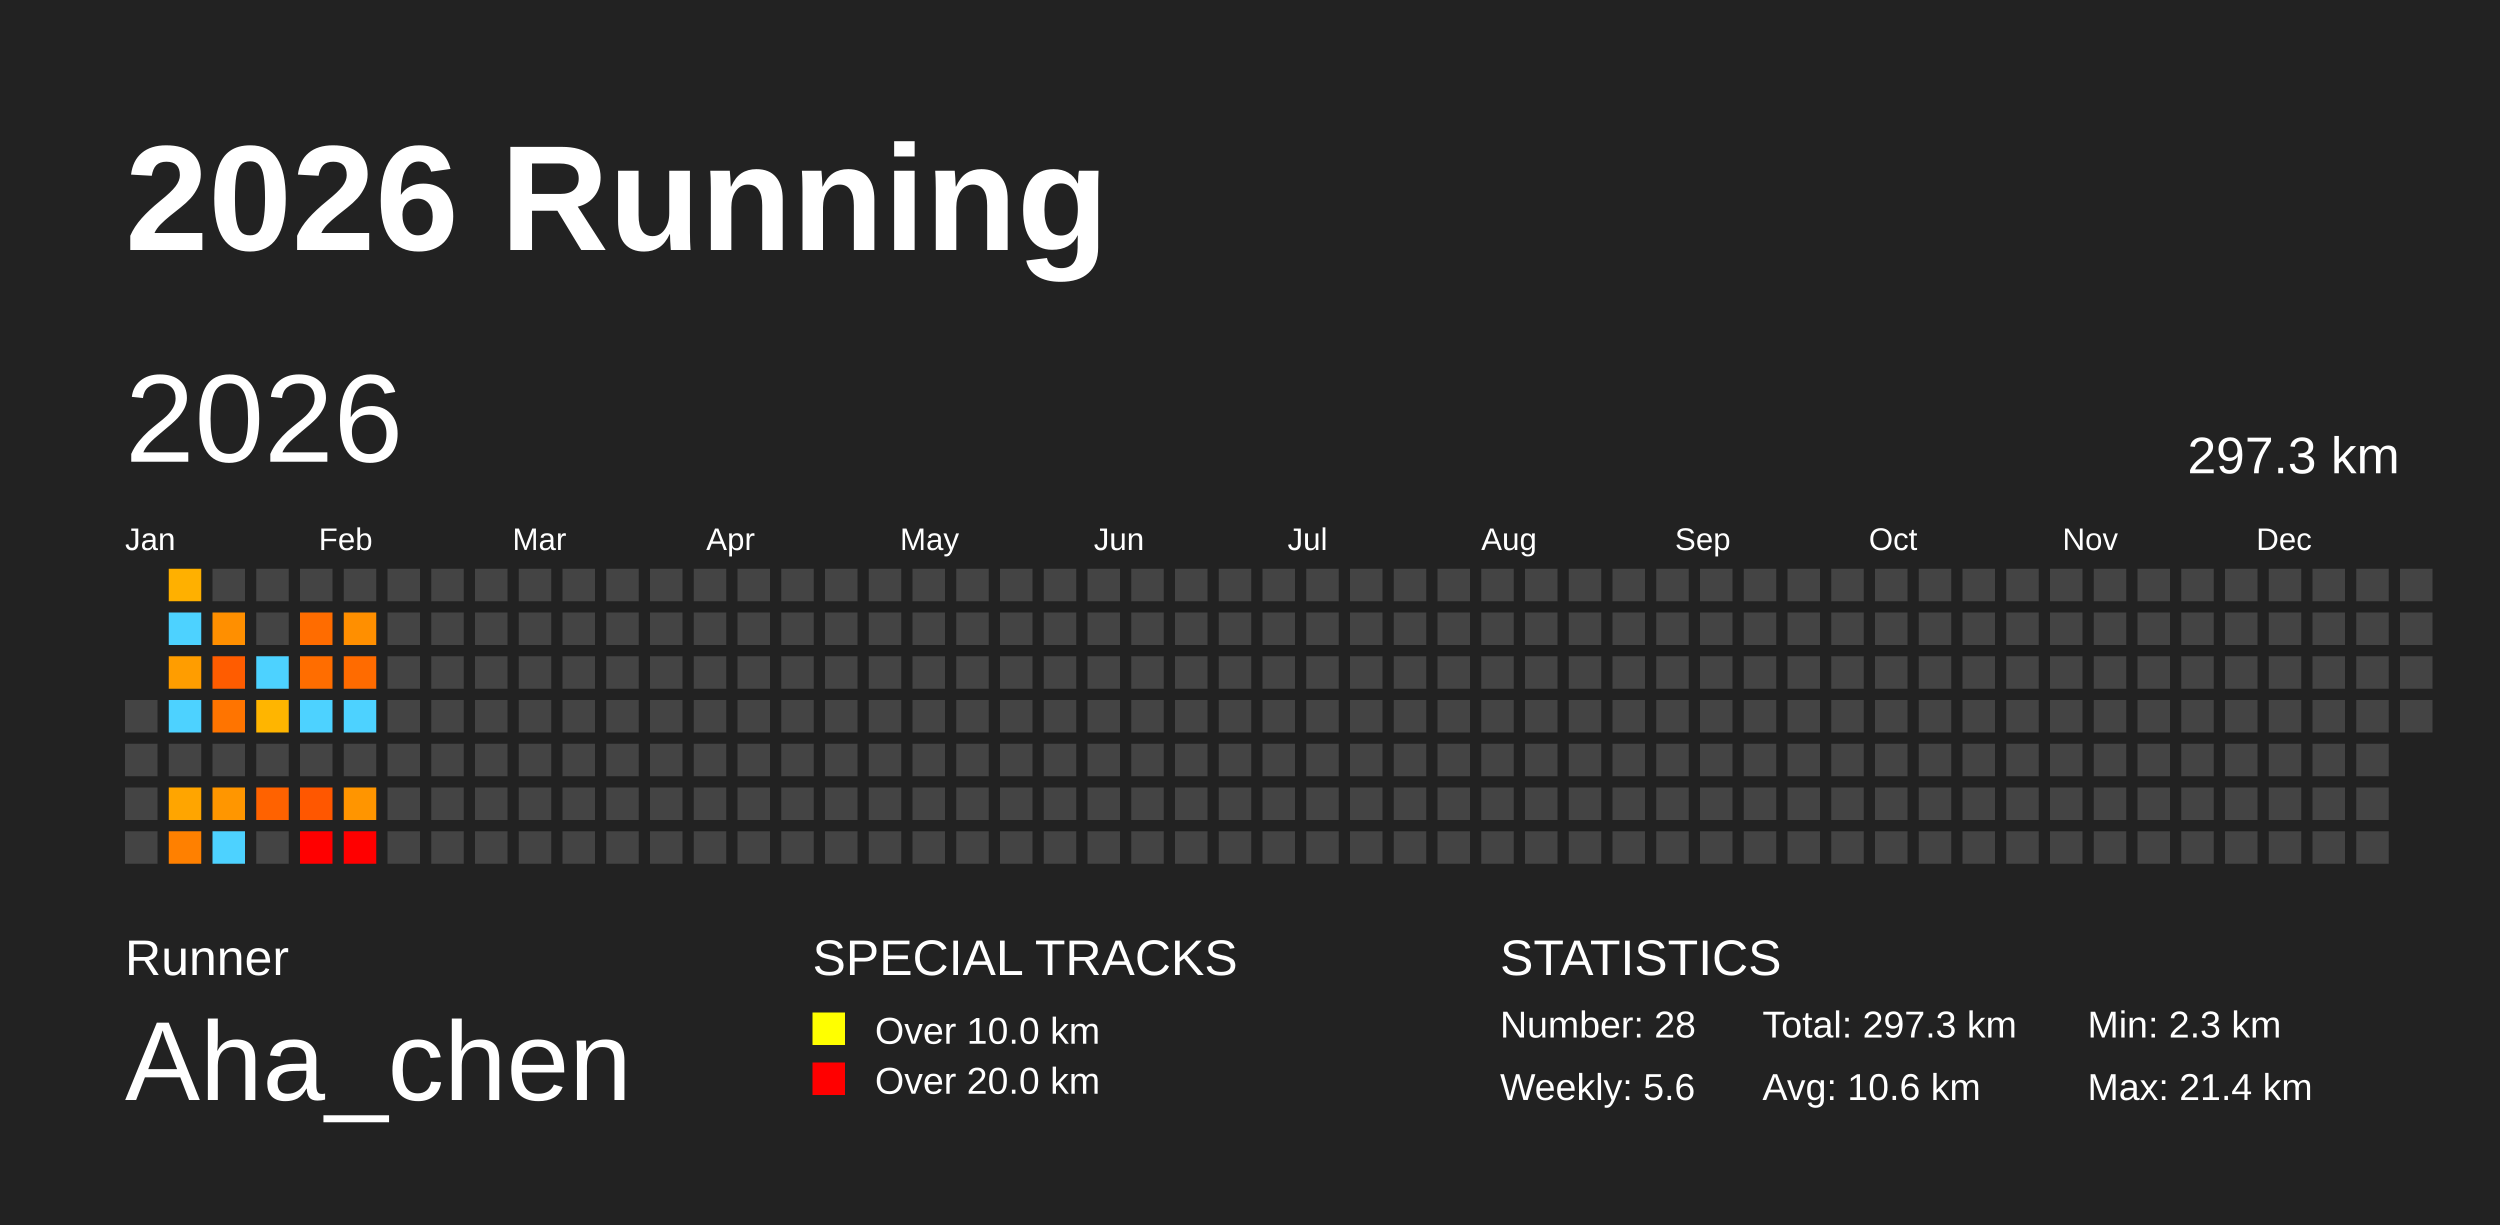
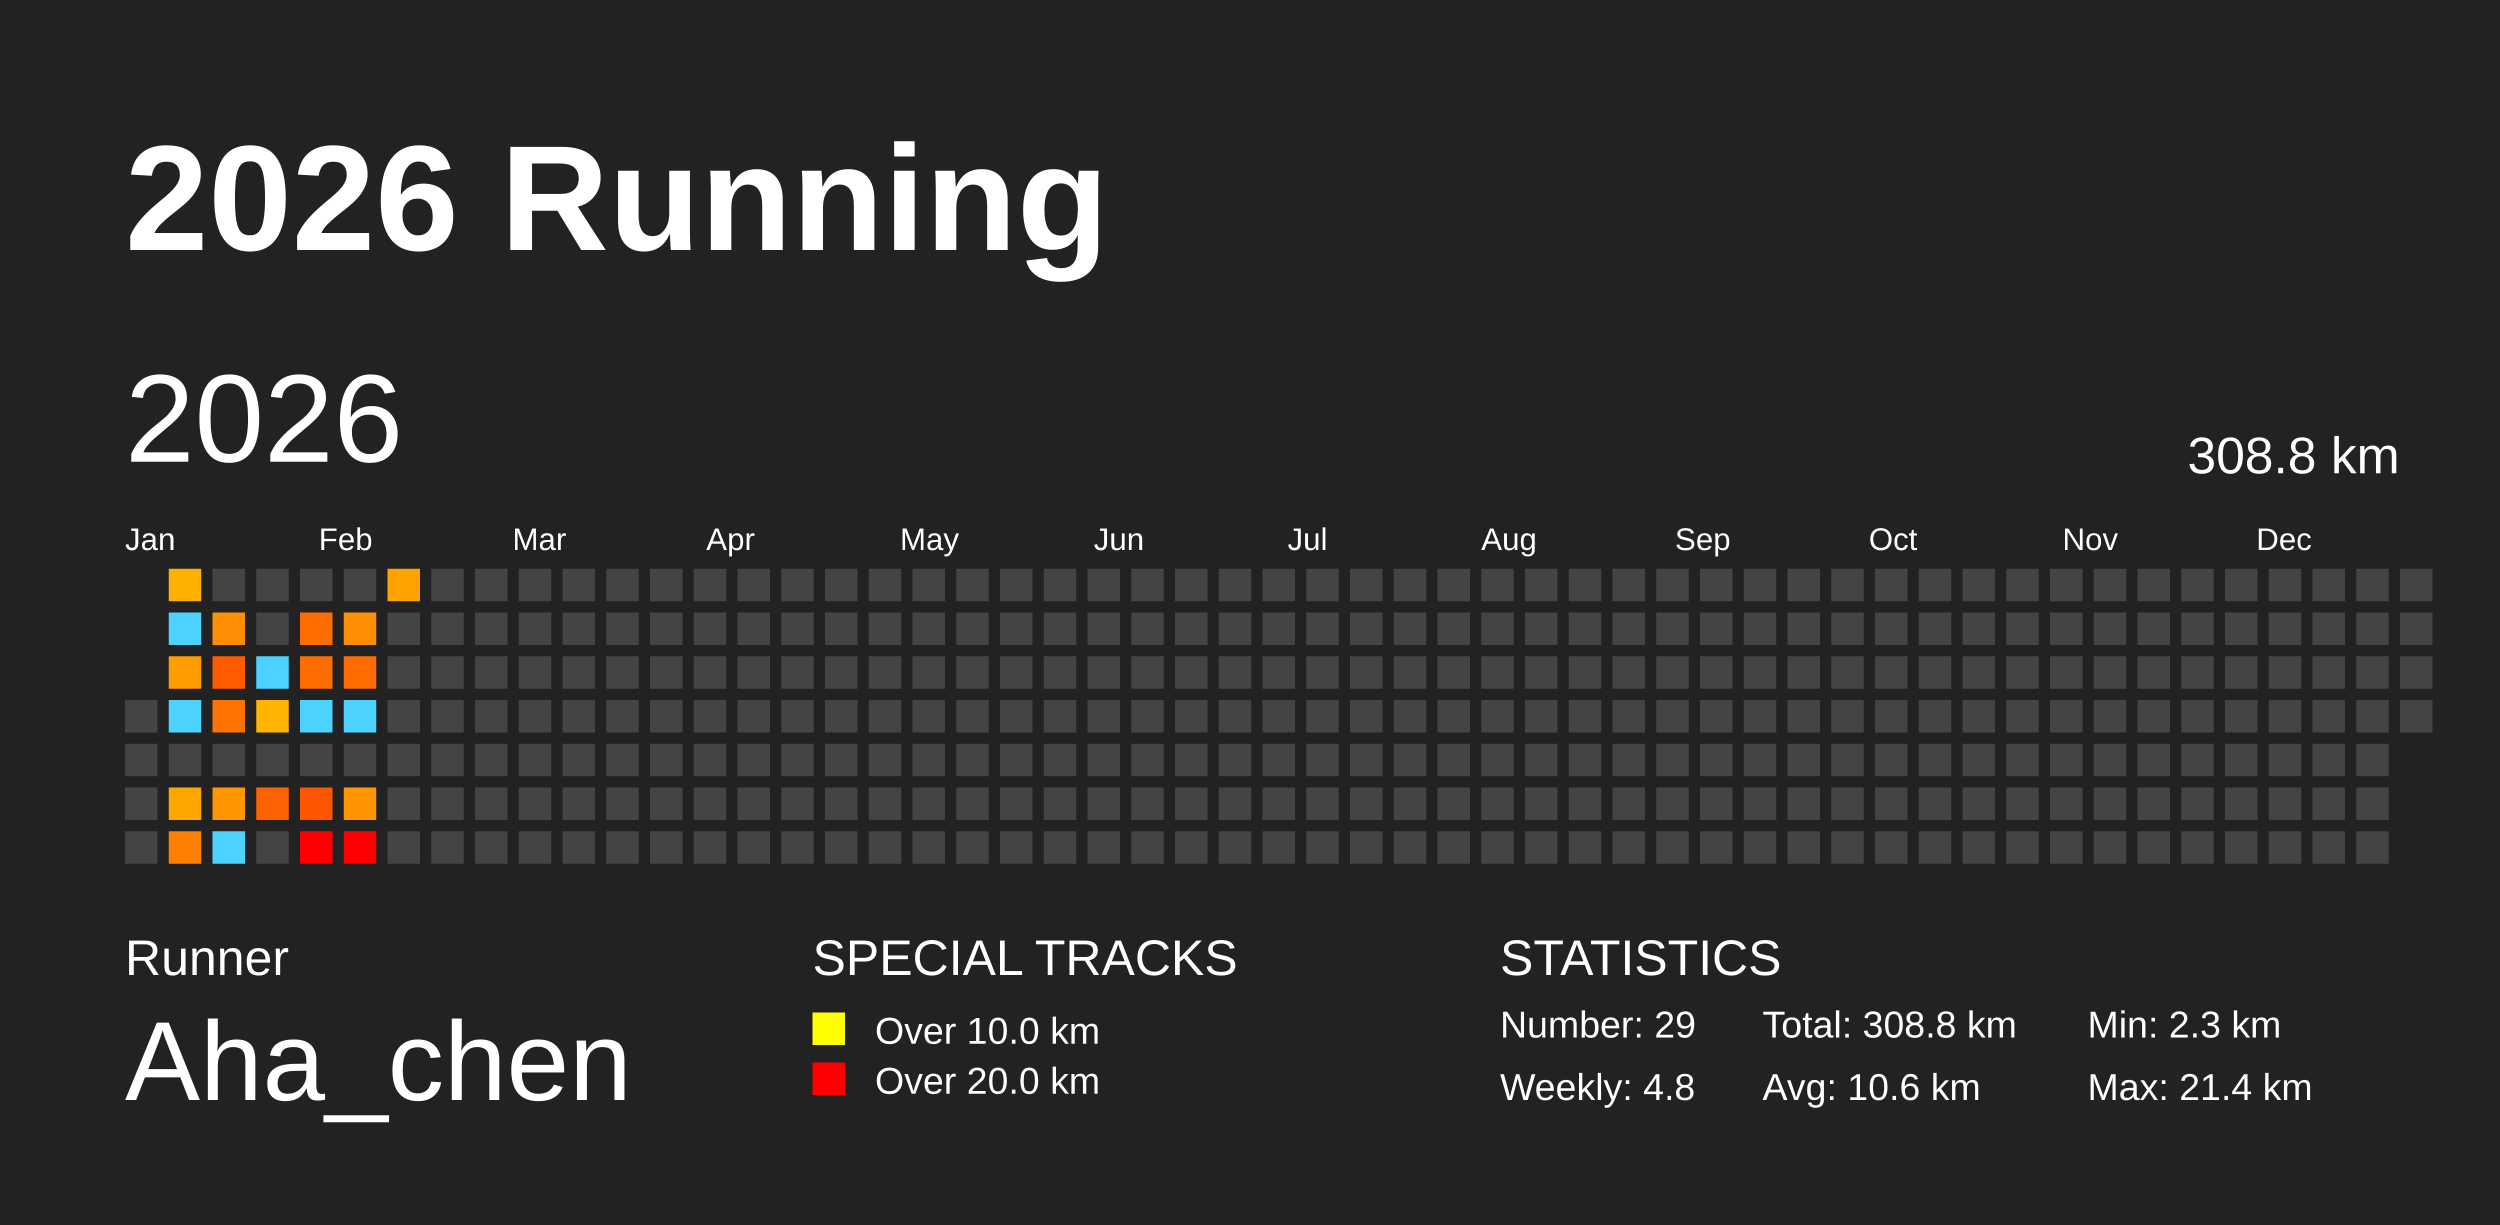
<svg xmlns="http://www.w3.org/2000/svg" baseProfile="full" height="98mm" version="1.1" viewBox="0,0,200,98" width="200mm">
  <defs />
  <rect fill="#222222" height="98" width="200" x="0" y="0" />
  <text fill="#FFFFFF" style="font-size:12px; font-family:Arial; font-weight:bold;" x="10" y="20">2026 Running</text>
  <text fill="#FFFFFF" style="font-size:4px; font-family:Arial" x="10" y="78">Runner</text>
  <text fill="#FFFFFF" style="font-size:9px; font-family:Arial" x="10" y="88">Aha_chen</text>
  <text fill="#FFFFFF" style="font-size:4px; font-family:Arial" x="65" y="78">SPECIAL TRACKS</text>
  <rect fill="yellow" height="2.6" width="2.6" x="65" y="81" />
  <text fill="#FFFFFF" style="font-size:3px; font-family:Arial" x="70" y="83.5">Over 10.0 km</text>
  <rect fill="red" height="2.6" width="2.6" x="65" y="85" />
  <text fill="#FFFFFF" style="font-size:3px; font-family:Arial" x="70" y="87.5">Over 20.0 km</text>
  <text fill="#FFFFFF" style="font-size:4px; font-family:Arial" x="120" y="78">STATISTICS</text>
-   <text fill="#FFFFFF" style="font-size:3px; font-family:Arial" x="120" y="83">Number: 28</text>
-   <text fill="#FFFFFF" style="font-size:3px; font-family:Arial" x="120" y="88">Weekly: 5.6</text>
-   <text fill="#FFFFFF" style="font-size:3px; font-family:Arial" x="141" y="83">Total: 297.3 km</text>
+   <text fill="#FFFFFF" style="font-size:3px; font-family:Arial" x="120" y="83">Number: 29</text>
+   <text fill="#FFFFFF" style="font-size:3px; font-family:Arial" x="120" y="88">Weekly: 4.8</text>
+   <text fill="#FFFFFF" style="font-size:3px; font-family:Arial" x="141" y="83">Total: 308.8 km</text>
  <text fill="#FFFFFF" style="font-size:3px; font-family:Arial" x="141" y="88">Avg: 10.6 km</text>
  <text fill="#FFFFFF" style="font-size:3px; font-family:Arial" x="167" y="83">Min: 2.3 km</text>
  <text fill="#FFFFFF" style="font-size:3px; font-family:Arial" x="167" y="88">Max: 21.4 km</text>
  <text dominant-baseline="hanging" fill="#FFFFFF" style="font-size:10.0px; font-family:Arial;" x="10" y="30">2026</text>
-   <text dominant-baseline="hanging" fill="#FFFFFF" style="font-size:4.125px; font-family:Arial;" x="175" y="35">297.3 km</text>
+   <text dominant-baseline="hanging" fill="#FFFFFF" style="font-size:4.125px; font-family:Arial;" x="175" y="35">308.8 km</text>
  <text fill="#FFFFFF" style="font-size:2.5px; font-family:Arial" x="10.0" y="44">Jan</text>
  <text fill="#FFFFFF" style="font-size:2.5px; font-family:Arial" x="25.5" y="44">Feb</text>
  <text fill="#FFFFFF" style="font-size:2.5px; font-family:Arial" x="41.0" y="44">Mar</text>
  <text fill="#FFFFFF" style="font-size:2.5px; font-family:Arial" x="56.5" y="44">Apr</text>
  <text fill="#FFFFFF" style="font-size:2.5px; font-family:Arial" x="72.0" y="44">May</text>
  <text fill="#FFFFFF" style="font-size:2.5px; font-family:Arial" x="87.5" y="44">Jun</text>
  <text fill="#FFFFFF" style="font-size:2.5px; font-family:Arial" x="103.0" y="44">Jul</text>
  <text fill="#FFFFFF" style="font-size:2.5px; font-family:Arial" x="118.5" y="44">Aug</text>
  <text fill="#FFFFFF" style="font-size:2.5px; font-family:Arial" x="134.0" y="44">Sep</text>
  <text fill="#FFFFFF" style="font-size:2.5px; font-family:Arial" x="149.5" y="44">Oct</text>
  <text fill="#FFFFFF" style="font-size:2.5px; font-family:Arial" x="165.0" y="44">Nov</text>
  <text fill="#FFFFFF" style="font-size:2.5px; font-family:Arial" x="180.5" y="44">Dec</text>
  <rect fill="#444444" height="2.6" width="2.6" x="10.0" y="56.0" />
  <rect fill="#444444" height="2.6" width="2.6" x="10.0" y="59.5" />
  <rect fill="#444444" height="2.6" width="2.6" x="10.0" y="63.0" />
  <rect fill="#444444" height="2.6" width="2.6" x="10.0" y="66.5" />
  <rect fill="#ffb000" height="2.6" width="2.6" x="13.5" y="45.5" />
  <rect fill="#4dd2ff" height="2.6" width="2.6" x="13.5" y="49.0" />
  <rect fill="#ff9d00" height="2.6" width="2.6" x="13.5" y="52.5" />
  <rect fill="#4dd2ff" height="2.6" width="2.6" x="13.5" y="56.0" />
  <rect fill="#444444" height="2.6" width="2.6" x="13.5" y="59.5" />
  <rect fill="#ffa500" height="2.6" width="2.6" x="13.5" y="63.0" />
  <rect fill="#ff8000" height="2.6" width="2.6" x="13.5" y="66.5" />
  <rect fill="#444444" height="2.6" width="2.6" x="17.0" y="45.5" />
  <rect fill="#ff8f00" height="2.6" width="2.6" x="17.0" y="49.0" />
  <rect fill="#ff5c00" height="2.6" width="2.6" x="17.0" y="52.5" />
  <rect fill="#ff7400" height="2.6" width="2.6" x="17.0" y="56.0" />
  <rect fill="#444444" height="2.6" width="2.6" x="17.0" y="59.5" />
  <rect fill="#ff9600" height="2.6" width="2.6" x="17.0" y="63.0" />
  <rect fill="#4dd2ff" height="2.6" width="2.6" x="17.0" y="66.5" />
  <rect fill="#444444" height="2.6" width="2.6" x="20.5" y="45.5" />
  <rect fill="#444444" height="2.6" width="2.6" x="20.5" y="49.0" />
  <rect fill="#4dd2ff" height="2.6" width="2.6" x="20.5" y="52.5" />
  <rect fill="#ffb500" height="2.6" width="2.6" x="20.5" y="56.0" />
  <rect fill="#444444" height="2.6" width="2.6" x="20.5" y="59.5" />
  <rect fill="#ff6200" height="2.6" width="2.6" x="20.5" y="63.0" />
  <rect fill="#444444" height="2.6" width="2.6" x="20.5" y="66.5" />
  <rect fill="#444444" height="2.6" width="2.6" x="24.0" y="45.5" />
  <rect fill="#ff6c00" height="2.6" width="2.6" x="24.0" y="49.0" />
  <rect fill="#ff6d00" height="2.6" width="2.6" x="24.0" y="52.5" />
  <rect fill="#4dd2ff" height="2.6" width="2.6" x="24.0" y="56.0" />
  <rect fill="#444444" height="2.6" width="2.6" x="24.0" y="59.5" />
  <rect fill="#ff5700" height="2.6" width="2.6" x="24.0" y="63.0" />
  <rect fill="red" height="2.6" width="2.6" x="24.0" y="66.5" />
  <rect fill="#444444" height="2.6" width="2.6" x="27.5" y="45.5" />
  <rect fill="#ff8f00" height="2.6" width="2.6" x="27.5" y="49.0" />
  <rect fill="#ff6b00" height="2.6" width="2.6" x="27.5" y="52.5" />
  <rect fill="#4dd2ff" height="2.6" width="2.6" x="27.5" y="56.0" />
  <rect fill="#444444" height="2.6" width="2.6" x="27.5" y="59.5" />
  <rect fill="#ff9500" height="2.6" width="2.6" x="27.5" y="63.0" />
  <rect fill="red" height="2.6" width="2.6" x="27.5" y="66.5" />
-   <rect fill="#444444" height="2.6" width="2.6" x="31.0" y="45.5" />
+   <rect fill="#ffa200" height="2.6" width="2.6" x="31.0" y="45.5" />
  <rect fill="#444444" height="2.6" width="2.6" x="31.0" y="49.0" />
  <rect fill="#444444" height="2.6" width="2.6" x="31.0" y="52.5" />
  <rect fill="#444444" height="2.6" width="2.6" x="31.0" y="56.0" />
  <rect fill="#444444" height="2.6" width="2.6" x="31.0" y="59.5" />
  <rect fill="#444444" height="2.6" width="2.6" x="31.0" y="63.0" />
  <rect fill="#444444" height="2.6" width="2.6" x="31.0" y="66.5" />
  <rect fill="#444444" height="2.6" width="2.6" x="34.5" y="45.5" />
  <rect fill="#444444" height="2.6" width="2.6" x="34.5" y="49.0" />
  <rect fill="#444444" height="2.6" width="2.6" x="34.5" y="52.5" />
  <rect fill="#444444" height="2.6" width="2.6" x="34.5" y="56.0" />
  <rect fill="#444444" height="2.6" width="2.6" x="34.5" y="59.5" />
  <rect fill="#444444" height="2.6" width="2.6" x="34.5" y="63.0" />
  <rect fill="#444444" height="2.6" width="2.6" x="34.5" y="66.5" />
  <rect fill="#444444" height="2.6" width="2.6" x="38.0" y="45.5" />
  <rect fill="#444444" height="2.6" width="2.6" x="38.0" y="49.0" />
  <rect fill="#444444" height="2.6" width="2.6" x="38.0" y="52.5" />
  <rect fill="#444444" height="2.6" width="2.6" x="38.0" y="56.0" />
  <rect fill="#444444" height="2.6" width="2.6" x="38.0" y="59.5" />
  <rect fill="#444444" height="2.6" width="2.6" x="38.0" y="63.0" />
  <rect fill="#444444" height="2.6" width="2.6" x="38.0" y="66.5" />
  <rect fill="#444444" height="2.6" width="2.6" x="41.5" y="45.5" />
  <rect fill="#444444" height="2.6" width="2.6" x="41.5" y="49.0" />
  <rect fill="#444444" height="2.6" width="2.6" x="41.5" y="52.5" />
  <rect fill="#444444" height="2.6" width="2.6" x="41.5" y="56.0" />
  <rect fill="#444444" height="2.6" width="2.6" x="41.5" y="59.5" />
  <rect fill="#444444" height="2.6" width="2.6" x="41.5" y="63.0" />
  <rect fill="#444444" height="2.6" width="2.6" x="41.5" y="66.5" />
  <rect fill="#444444" height="2.6" width="2.6" x="45.0" y="45.5" />
  <rect fill="#444444" height="2.6" width="2.6" x="45.0" y="49.0" />
  <rect fill="#444444" height="2.6" width="2.6" x="45.0" y="52.5" />
  <rect fill="#444444" height="2.6" width="2.6" x="45.0" y="56.0" />
  <rect fill="#444444" height="2.6" width="2.6" x="45.0" y="59.5" />
  <rect fill="#444444" height="2.6" width="2.6" x="45.0" y="63.0" />
  <rect fill="#444444" height="2.6" width="2.6" x="45.0" y="66.5" />
  <rect fill="#444444" height="2.6" width="2.6" x="48.5" y="45.5" />
  <rect fill="#444444" height="2.6" width="2.6" x="48.5" y="49.0" />
  <rect fill="#444444" height="2.6" width="2.6" x="48.5" y="52.5" />
  <rect fill="#444444" height="2.6" width="2.6" x="48.5" y="56.0" />
  <rect fill="#444444" height="2.6" width="2.6" x="48.5" y="59.5" />
  <rect fill="#444444" height="2.6" width="2.6" x="48.5" y="63.0" />
  <rect fill="#444444" height="2.6" width="2.6" x="48.5" y="66.5" />
  <rect fill="#444444" height="2.6" width="2.6" x="52.0" y="45.5" />
  <rect fill="#444444" height="2.6" width="2.6" x="52.0" y="49.0" />
  <rect fill="#444444" height="2.6" width="2.6" x="52.0" y="52.5" />
  <rect fill="#444444" height="2.6" width="2.6" x="52.0" y="56.0" />
  <rect fill="#444444" height="2.6" width="2.6" x="52.0" y="59.5" />
  <rect fill="#444444" height="2.6" width="2.6" x="52.0" y="63.0" />
  <rect fill="#444444" height="2.6" width="2.6" x="52.0" y="66.5" />
  <rect fill="#444444" height="2.6" width="2.6" x="55.5" y="45.5" />
  <rect fill="#444444" height="2.6" width="2.6" x="55.5" y="49.0" />
  <rect fill="#444444" height="2.6" width="2.6" x="55.5" y="52.5" />
  <rect fill="#444444" height="2.6" width="2.6" x="55.5" y="56.0" />
  <rect fill="#444444" height="2.6" width="2.6" x="55.5" y="59.5" />
  <rect fill="#444444" height="2.6" width="2.6" x="55.5" y="63.0" />
  <rect fill="#444444" height="2.6" width="2.6" x="55.5" y="66.5" />
  <rect fill="#444444" height="2.6" width="2.6" x="59.0" y="45.5" />
  <rect fill="#444444" height="2.6" width="2.6" x="59.0" y="49.0" />
  <rect fill="#444444" height="2.6" width="2.6" x="59.0" y="52.5" />
  <rect fill="#444444" height="2.6" width="2.6" x="59.0" y="56.0" />
  <rect fill="#444444" height="2.6" width="2.6" x="59.0" y="59.5" />
  <rect fill="#444444" height="2.6" width="2.6" x="59.0" y="63.0" />
  <rect fill="#444444" height="2.6" width="2.6" x="59.0" y="66.5" />
  <rect fill="#444444" height="2.6" width="2.6" x="62.5" y="45.5" />
  <rect fill="#444444" height="2.6" width="2.6" x="62.5" y="49.0" />
  <rect fill="#444444" height="2.6" width="2.6" x="62.5" y="52.5" />
  <rect fill="#444444" height="2.6" width="2.6" x="62.5" y="56.0" />
  <rect fill="#444444" height="2.6" width="2.6" x="62.5" y="59.5" />
  <rect fill="#444444" height="2.6" width="2.6" x="62.5" y="63.0" />
  <rect fill="#444444" height="2.6" width="2.6" x="62.5" y="66.5" />
  <rect fill="#444444" height="2.6" width="2.6" x="66.0" y="45.5" />
  <rect fill="#444444" height="2.6" width="2.6" x="66.0" y="49.0" />
  <rect fill="#444444" height="2.6" width="2.6" x="66.0" y="52.5" />
  <rect fill="#444444" height="2.6" width="2.6" x="66.0" y="56.0" />
  <rect fill="#444444" height="2.6" width="2.6" x="66.0" y="59.5" />
  <rect fill="#444444" height="2.6" width="2.6" x="66.0" y="63.0" />
  <rect fill="#444444" height="2.6" width="2.6" x="66.0" y="66.5" />
  <rect fill="#444444" height="2.6" width="2.6" x="69.5" y="45.5" />
  <rect fill="#444444" height="2.6" width="2.6" x="69.5" y="49.0" />
  <rect fill="#444444" height="2.6" width="2.6" x="69.5" y="52.5" />
  <rect fill="#444444" height="2.6" width="2.6" x="69.5" y="56.0" />
  <rect fill="#444444" height="2.6" width="2.6" x="69.5" y="59.5" />
  <rect fill="#444444" height="2.6" width="2.6" x="69.5" y="63.0" />
  <rect fill="#444444" height="2.6" width="2.6" x="69.5" y="66.5" />
  <rect fill="#444444" height="2.6" width="2.6" x="73.0" y="45.5" />
  <rect fill="#444444" height="2.6" width="2.6" x="73.0" y="49.0" />
  <rect fill="#444444" height="2.6" width="2.6" x="73.0" y="52.5" />
  <rect fill="#444444" height="2.6" width="2.6" x="73.0" y="56.0" />
  <rect fill="#444444" height="2.6" width="2.6" x="73.0" y="59.5" />
  <rect fill="#444444" height="2.6" width="2.6" x="73.0" y="63.0" />
  <rect fill="#444444" height="2.6" width="2.6" x="73.0" y="66.5" />
  <rect fill="#444444" height="2.6" width="2.6" x="76.5" y="45.5" />
  <rect fill="#444444" height="2.6" width="2.6" x="76.5" y="49.0" />
  <rect fill="#444444" height="2.6" width="2.6" x="76.5" y="52.5" />
  <rect fill="#444444" height="2.6" width="2.6" x="76.5" y="56.0" />
  <rect fill="#444444" height="2.6" width="2.6" x="76.5" y="59.5" />
  <rect fill="#444444" height="2.6" width="2.6" x="76.5" y="63.0" />
  <rect fill="#444444" height="2.6" width="2.6" x="76.5" y="66.5" />
  <rect fill="#444444" height="2.6" width="2.6" x="80.0" y="45.5" />
  <rect fill="#444444" height="2.6" width="2.6" x="80.0" y="49.0" />
  <rect fill="#444444" height="2.6" width="2.6" x="80.0" y="52.5" />
  <rect fill="#444444" height="2.6" width="2.6" x="80.0" y="56.0" />
  <rect fill="#444444" height="2.6" width="2.6" x="80.0" y="59.5" />
  <rect fill="#444444" height="2.6" width="2.6" x="80.0" y="63.0" />
  <rect fill="#444444" height="2.6" width="2.6" x="80.0" y="66.5" />
  <rect fill="#444444" height="2.6" width="2.6" x="83.5" y="45.5" />
  <rect fill="#444444" height="2.6" width="2.6" x="83.5" y="49.0" />
  <rect fill="#444444" height="2.6" width="2.6" x="83.5" y="52.5" />
  <rect fill="#444444" height="2.6" width="2.6" x="83.5" y="56.0" />
  <rect fill="#444444" height="2.6" width="2.6" x="83.5" y="59.5" />
  <rect fill="#444444" height="2.6" width="2.6" x="83.5" y="63.0" />
  <rect fill="#444444" height="2.6" width="2.6" x="83.5" y="66.5" />
  <rect fill="#444444" height="2.6" width="2.6" x="87.0" y="45.5" />
  <rect fill="#444444" height="2.6" width="2.6" x="87.0" y="49.0" />
  <rect fill="#444444" height="2.6" width="2.6" x="87.0" y="52.5" />
  <rect fill="#444444" height="2.6" width="2.6" x="87.0" y="56.0" />
  <rect fill="#444444" height="2.6" width="2.6" x="87.0" y="59.5" />
  <rect fill="#444444" height="2.6" width="2.6" x="87.0" y="63.0" />
  <rect fill="#444444" height="2.6" width="2.6" x="87.0" y="66.5" />
  <rect fill="#444444" height="2.6" width="2.6" x="90.5" y="45.5" />
  <rect fill="#444444" height="2.6" width="2.6" x="90.5" y="49.0" />
  <rect fill="#444444" height="2.6" width="2.6" x="90.5" y="52.5" />
  <rect fill="#444444" height="2.6" width="2.6" x="90.5" y="56.0" />
  <rect fill="#444444" height="2.6" width="2.6" x="90.5" y="59.5" />
  <rect fill="#444444" height="2.6" width="2.6" x="90.5" y="63.0" />
  <rect fill="#444444" height="2.6" width="2.6" x="90.5" y="66.5" />
  <rect fill="#444444" height="2.6" width="2.6" x="94.0" y="45.5" />
  <rect fill="#444444" height="2.6" width="2.6" x="94.0" y="49.0" />
  <rect fill="#444444" height="2.6" width="2.6" x="94.0" y="52.5" />
  <rect fill="#444444" height="2.6" width="2.6" x="94.0" y="56.0" />
  <rect fill="#444444" height="2.6" width="2.6" x="94.0" y="59.5" />
  <rect fill="#444444" height="2.6" width="2.6" x="94.0" y="63.0" />
  <rect fill="#444444" height="2.6" width="2.6" x="94.0" y="66.5" />
  <rect fill="#444444" height="2.6" width="2.6" x="97.5" y="45.5" />
  <rect fill="#444444" height="2.6" width="2.6" x="97.5" y="49.0" />
  <rect fill="#444444" height="2.6" width="2.6" x="97.5" y="52.5" />
  <rect fill="#444444" height="2.6" width="2.6" x="97.5" y="56.0" />
  <rect fill="#444444" height="2.6" width="2.6" x="97.5" y="59.5" />
  <rect fill="#444444" height="2.6" width="2.6" x="97.5" y="63.0" />
  <rect fill="#444444" height="2.6" width="2.6" x="97.5" y="66.5" />
  <rect fill="#444444" height="2.6" width="2.6" x="101.0" y="45.5" />
  <rect fill="#444444" height="2.6" width="2.6" x="101.0" y="49.0" />
  <rect fill="#444444" height="2.6" width="2.6" x="101.0" y="52.5" />
  <rect fill="#444444" height="2.6" width="2.6" x="101.0" y="56.0" />
  <rect fill="#444444" height="2.6" width="2.6" x="101.0" y="59.5" />
  <rect fill="#444444" height="2.6" width="2.6" x="101.0" y="63.0" />
  <rect fill="#444444" height="2.6" width="2.6" x="101.0" y="66.5" />
  <rect fill="#444444" height="2.6" width="2.6" x="104.5" y="45.5" />
  <rect fill="#444444" height="2.6" width="2.6" x="104.5" y="49.0" />
  <rect fill="#444444" height="2.6" width="2.6" x="104.5" y="52.5" />
  <rect fill="#444444" height="2.6" width="2.6" x="104.5" y="56.0" />
  <rect fill="#444444" height="2.6" width="2.6" x="104.5" y="59.5" />
  <rect fill="#444444" height="2.6" width="2.6" x="104.5" y="63.0" />
  <rect fill="#444444" height="2.6" width="2.6" x="104.5" y="66.5" />
  <rect fill="#444444" height="2.6" width="2.6" x="108.0" y="45.5" />
  <rect fill="#444444" height="2.6" width="2.6" x="108.0" y="49.0" />
  <rect fill="#444444" height="2.6" width="2.6" x="108.0" y="52.5" />
  <rect fill="#444444" height="2.6" width="2.6" x="108.0" y="56.0" />
  <rect fill="#444444" height="2.6" width="2.6" x="108.0" y="59.5" />
  <rect fill="#444444" height="2.6" width="2.6" x="108.0" y="63.0" />
  <rect fill="#444444" height="2.6" width="2.6" x="108.0" y="66.5" />
  <rect fill="#444444" height="2.6" width="2.6" x="111.5" y="45.5" />
  <rect fill="#444444" height="2.6" width="2.6" x="111.5" y="49.0" />
  <rect fill="#444444" height="2.6" width="2.6" x="111.5" y="52.5" />
  <rect fill="#444444" height="2.6" width="2.6" x="111.5" y="56.0" />
  <rect fill="#444444" height="2.6" width="2.6" x="111.5" y="59.5" />
  <rect fill="#444444" height="2.6" width="2.6" x="111.5" y="63.0" />
  <rect fill="#444444" height="2.6" width="2.6" x="111.5" y="66.5" />
  <rect fill="#444444" height="2.6" width="2.6" x="115.0" y="45.5" />
  <rect fill="#444444" height="2.6" width="2.6" x="115.0" y="49.0" />
  <rect fill="#444444" height="2.6" width="2.6" x="115.0" y="52.5" />
  <rect fill="#444444" height="2.6" width="2.6" x="115.0" y="56.0" />
  <rect fill="#444444" height="2.6" width="2.6" x="115.0" y="59.5" />
  <rect fill="#444444" height="2.6" width="2.6" x="115.0" y="63.0" />
  <rect fill="#444444" height="2.6" width="2.6" x="115.0" y="66.5" />
  <rect fill="#444444" height="2.6" width="2.6" x="118.5" y="45.5" />
  <rect fill="#444444" height="2.6" width="2.6" x="118.5" y="49.0" />
  <rect fill="#444444" height="2.6" width="2.6" x="118.5" y="52.5" />
  <rect fill="#444444" height="2.6" width="2.6" x="118.5" y="56.0" />
  <rect fill="#444444" height="2.6" width="2.6" x="118.5" y="59.5" />
  <rect fill="#444444" height="2.6" width="2.6" x="118.5" y="63.0" />
  <rect fill="#444444" height="2.6" width="2.6" x="118.5" y="66.5" />
  <rect fill="#444444" height="2.6" width="2.6" x="122.0" y="45.5" />
  <rect fill="#444444" height="2.6" width="2.6" x="122.0" y="49.0" />
  <rect fill="#444444" height="2.6" width="2.6" x="122.0" y="52.5" />
  <rect fill="#444444" height="2.6" width="2.6" x="122.0" y="56.0" />
  <rect fill="#444444" height="2.6" width="2.6" x="122.0" y="59.5" />
  <rect fill="#444444" height="2.6" width="2.6" x="122.0" y="63.0" />
  <rect fill="#444444" height="2.6" width="2.6" x="122.0" y="66.5" />
  <rect fill="#444444" height="2.6" width="2.6" x="125.5" y="45.5" />
  <rect fill="#444444" height="2.6" width="2.6" x="125.5" y="49.0" />
  <rect fill="#444444" height="2.6" width="2.6" x="125.5" y="52.5" />
  <rect fill="#444444" height="2.6" width="2.6" x="125.5" y="56.0" />
  <rect fill="#444444" height="2.6" width="2.6" x="125.5" y="59.5" />
  <rect fill="#444444" height="2.6" width="2.6" x="125.5" y="63.0" />
  <rect fill="#444444" height="2.6" width="2.6" x="125.5" y="66.5" />
  <rect fill="#444444" height="2.6" width="2.6" x="129.0" y="45.5" />
  <rect fill="#444444" height="2.6" width="2.6" x="129.0" y="49.0" />
  <rect fill="#444444" height="2.6" width="2.6" x="129.0" y="52.5" />
  <rect fill="#444444" height="2.6" width="2.6" x="129.0" y="56.0" />
  <rect fill="#444444" height="2.6" width="2.6" x="129.0" y="59.5" />
  <rect fill="#444444" height="2.6" width="2.6" x="129.0" y="63.0" />
  <rect fill="#444444" height="2.6" width="2.6" x="129.0" y="66.5" />
  <rect fill="#444444" height="2.6" width="2.6" x="132.5" y="45.5" />
  <rect fill="#444444" height="2.6" width="2.6" x="132.5" y="49.0" />
  <rect fill="#444444" height="2.6" width="2.6" x="132.5" y="52.5" />
  <rect fill="#444444" height="2.6" width="2.6" x="132.5" y="56.0" />
  <rect fill="#444444" height="2.6" width="2.6" x="132.5" y="59.5" />
  <rect fill="#444444" height="2.6" width="2.6" x="132.5" y="63.0" />
  <rect fill="#444444" height="2.6" width="2.6" x="132.5" y="66.5" />
  <rect fill="#444444" height="2.6" width="2.6" x="136.0" y="45.5" />
  <rect fill="#444444" height="2.6" width="2.6" x="136.0" y="49.0" />
  <rect fill="#444444" height="2.6" width="2.6" x="136.0" y="52.5" />
  <rect fill="#444444" height="2.6" width="2.6" x="136.0" y="56.0" />
  <rect fill="#444444" height="2.6" width="2.6" x="136.0" y="59.5" />
  <rect fill="#444444" height="2.6" width="2.6" x="136.0" y="63.0" />
  <rect fill="#444444" height="2.6" width="2.6" x="136.0" y="66.5" />
  <rect fill="#444444" height="2.6" width="2.6" x="139.5" y="45.5" />
  <rect fill="#444444" height="2.6" width="2.6" x="139.5" y="49.0" />
  <rect fill="#444444" height="2.6" width="2.6" x="139.5" y="52.5" />
  <rect fill="#444444" height="2.6" width="2.6" x="139.5" y="56.0" />
  <rect fill="#444444" height="2.6" width="2.6" x="139.5" y="59.5" />
  <rect fill="#444444" height="2.6" width="2.6" x="139.5" y="63.0" />
  <rect fill="#444444" height="2.6" width="2.6" x="139.5" y="66.5" />
  <rect fill="#444444" height="2.6" width="2.6" x="143.0" y="45.5" />
  <rect fill="#444444" height="2.6" width="2.6" x="143.0" y="49.0" />
  <rect fill="#444444" height="2.6" width="2.6" x="143.0" y="52.5" />
  <rect fill="#444444" height="2.6" width="2.6" x="143.0" y="56.0" />
  <rect fill="#444444" height="2.6" width="2.6" x="143.0" y="59.5" />
  <rect fill="#444444" height="2.6" width="2.6" x="143.0" y="63.0" />
  <rect fill="#444444" height="2.6" width="2.6" x="143.0" y="66.5" />
  <rect fill="#444444" height="2.6" width="2.6" x="146.5" y="45.5" />
  <rect fill="#444444" height="2.6" width="2.6" x="146.5" y="49.0" />
  <rect fill="#444444" height="2.6" width="2.6" x="146.5" y="52.5" />
  <rect fill="#444444" height="2.6" width="2.6" x="146.5" y="56.0" />
  <rect fill="#444444" height="2.6" width="2.6" x="146.5" y="59.5" />
  <rect fill="#444444" height="2.6" width="2.6" x="146.5" y="63.0" />
  <rect fill="#444444" height="2.6" width="2.6" x="146.5" y="66.5" />
  <rect fill="#444444" height="2.6" width="2.6" x="150.0" y="45.5" />
  <rect fill="#444444" height="2.6" width="2.6" x="150.0" y="49.0" />
  <rect fill="#444444" height="2.6" width="2.6" x="150.0" y="52.5" />
  <rect fill="#444444" height="2.6" width="2.6" x="150.0" y="56.0" />
  <rect fill="#444444" height="2.6" width="2.6" x="150.0" y="59.5" />
  <rect fill="#444444" height="2.6" width="2.6" x="150.0" y="63.0" />
  <rect fill="#444444" height="2.6" width="2.6" x="150.0" y="66.5" />
  <rect fill="#444444" height="2.6" width="2.6" x="153.5" y="45.5" />
  <rect fill="#444444" height="2.6" width="2.6" x="153.5" y="49.0" />
  <rect fill="#444444" height="2.6" width="2.6" x="153.5" y="52.5" />
  <rect fill="#444444" height="2.6" width="2.6" x="153.5" y="56.0" />
  <rect fill="#444444" height="2.6" width="2.6" x="153.5" y="59.5" />
  <rect fill="#444444" height="2.6" width="2.6" x="153.5" y="63.0" />
  <rect fill="#444444" height="2.6" width="2.6" x="153.5" y="66.5" />
  <rect fill="#444444" height="2.6" width="2.6" x="157.0" y="45.5" />
  <rect fill="#444444" height="2.6" width="2.6" x="157.0" y="49.0" />
  <rect fill="#444444" height="2.6" width="2.6" x="157.0" y="52.5" />
  <rect fill="#444444" height="2.6" width="2.6" x="157.0" y="56.0" />
  <rect fill="#444444" height="2.6" width="2.6" x="157.0" y="59.5" />
  <rect fill="#444444" height="2.6" width="2.6" x="157.0" y="63.0" />
  <rect fill="#444444" height="2.6" width="2.6" x="157.0" y="66.5" />
  <rect fill="#444444" height="2.6" width="2.6" x="160.5" y="45.5" />
  <rect fill="#444444" height="2.6" width="2.6" x="160.5" y="49.0" />
  <rect fill="#444444" height="2.6" width="2.6" x="160.5" y="52.5" />
  <rect fill="#444444" height="2.6" width="2.6" x="160.5" y="56.0" />
  <rect fill="#444444" height="2.6" width="2.6" x="160.5" y="59.5" />
  <rect fill="#444444" height="2.6" width="2.6" x="160.5" y="63.0" />
  <rect fill="#444444" height="2.6" width="2.6" x="160.5" y="66.5" />
  <rect fill="#444444" height="2.6" width="2.6" x="164.0" y="45.5" />
  <rect fill="#444444" height="2.6" width="2.6" x="164.0" y="49.0" />
  <rect fill="#444444" height="2.6" width="2.6" x="164.0" y="52.5" />
  <rect fill="#444444" height="2.6" width="2.6" x="164.0" y="56.0" />
  <rect fill="#444444" height="2.6" width="2.6" x="164.0" y="59.5" />
  <rect fill="#444444" height="2.6" width="2.6" x="164.0" y="63.0" />
  <rect fill="#444444" height="2.6" width="2.6" x="164.0" y="66.5" />
  <rect fill="#444444" height="2.6" width="2.6" x="167.5" y="45.5" />
  <rect fill="#444444" height="2.6" width="2.6" x="167.5" y="49.0" />
  <rect fill="#444444" height="2.6" width="2.6" x="167.5" y="52.5" />
  <rect fill="#444444" height="2.6" width="2.6" x="167.5" y="56.0" />
  <rect fill="#444444" height="2.6" width="2.6" x="167.5" y="59.5" />
  <rect fill="#444444" height="2.6" width="2.6" x="167.5" y="63.0" />
  <rect fill="#444444" height="2.6" width="2.6" x="167.5" y="66.5" />
  <rect fill="#444444" height="2.6" width="2.6" x="171.0" y="45.5" />
  <rect fill="#444444" height="2.6" width="2.6" x="171.0" y="49.0" />
  <rect fill="#444444" height="2.6" width="2.6" x="171.0" y="52.5" />
  <rect fill="#444444" height="2.6" width="2.6" x="171.0" y="56.0" />
  <rect fill="#444444" height="2.6" width="2.6" x="171.0" y="59.5" />
  <rect fill="#444444" height="2.6" width="2.6" x="171.0" y="63.0" />
  <rect fill="#444444" height="2.6" width="2.6" x="171.0" y="66.5" />
  <rect fill="#444444" height="2.6" width="2.6" x="174.5" y="45.5" />
  <rect fill="#444444" height="2.6" width="2.6" x="174.5" y="49.0" />
  <rect fill="#444444" height="2.6" width="2.6" x="174.5" y="52.5" />
  <rect fill="#444444" height="2.6" width="2.6" x="174.5" y="56.0" />
  <rect fill="#444444" height="2.6" width="2.6" x="174.5" y="59.5" />
  <rect fill="#444444" height="2.6" width="2.6" x="174.5" y="63.0" />
  <rect fill="#444444" height="2.6" width="2.6" x="174.5" y="66.5" />
  <rect fill="#444444" height="2.6" width="2.6" x="178.0" y="45.5" />
  <rect fill="#444444" height="2.6" width="2.6" x="178.0" y="49.0" />
  <rect fill="#444444" height="2.6" width="2.6" x="178.0" y="52.5" />
  <rect fill="#444444" height="2.6" width="2.6" x="178.0" y="56.0" />
  <rect fill="#444444" height="2.6" width="2.6" x="178.0" y="59.5" />
  <rect fill="#444444" height="2.6" width="2.6" x="178.0" y="63.0" />
  <rect fill="#444444" height="2.6" width="2.6" x="178.0" y="66.5" />
  <rect fill="#444444" height="2.6" width="2.6" x="181.5" y="45.5" />
  <rect fill="#444444" height="2.6" width="2.6" x="181.5" y="49.0" />
  <rect fill="#444444" height="2.6" width="2.6" x="181.5" y="52.5" />
  <rect fill="#444444" height="2.6" width="2.6" x="181.5" y="56.0" />
  <rect fill="#444444" height="2.6" width="2.6" x="181.5" y="59.5" />
  <rect fill="#444444" height="2.6" width="2.6" x="181.5" y="63.0" />
  <rect fill="#444444" height="2.6" width="2.6" x="181.5" y="66.5" />
  <rect fill="#444444" height="2.6" width="2.6" x="185.0" y="45.5" />
  <rect fill="#444444" height="2.6" width="2.6" x="185.0" y="49.0" />
  <rect fill="#444444" height="2.6" width="2.6" x="185.0" y="52.5" />
  <rect fill="#444444" height="2.6" width="2.6" x="185.0" y="56.0" />
  <rect fill="#444444" height="2.6" width="2.6" x="185.0" y="59.5" />
  <rect fill="#444444" height="2.6" width="2.6" x="185.0" y="63.0" />
  <rect fill="#444444" height="2.6" width="2.6" x="185.0" y="66.5" />
  <rect fill="#444444" height="2.6" width="2.6" x="188.5" y="45.5" />
  <rect fill="#444444" height="2.6" width="2.6" x="188.5" y="49.0" />
  <rect fill="#444444" height="2.6" width="2.6" x="188.5" y="52.5" />
  <rect fill="#444444" height="2.6" width="2.6" x="188.5" y="56.0" />
  <rect fill="#444444" height="2.6" width="2.6" x="188.5" y="59.5" />
  <rect fill="#444444" height="2.6" width="2.6" x="188.5" y="63.0" />
  <rect fill="#444444" height="2.6" width="2.6" x="188.5" y="66.5" />
  <rect fill="#444444" height="2.6" width="2.6" x="192.0" y="45.5" />
  <rect fill="#444444" height="2.6" width="2.6" x="192.0" y="49.0" />
  <rect fill="#444444" height="2.6" width="2.6" x="192.0" y="52.5" />
  <rect fill="#444444" height="2.6" width="2.6" x="192.0" y="56.0" />
</svg>
